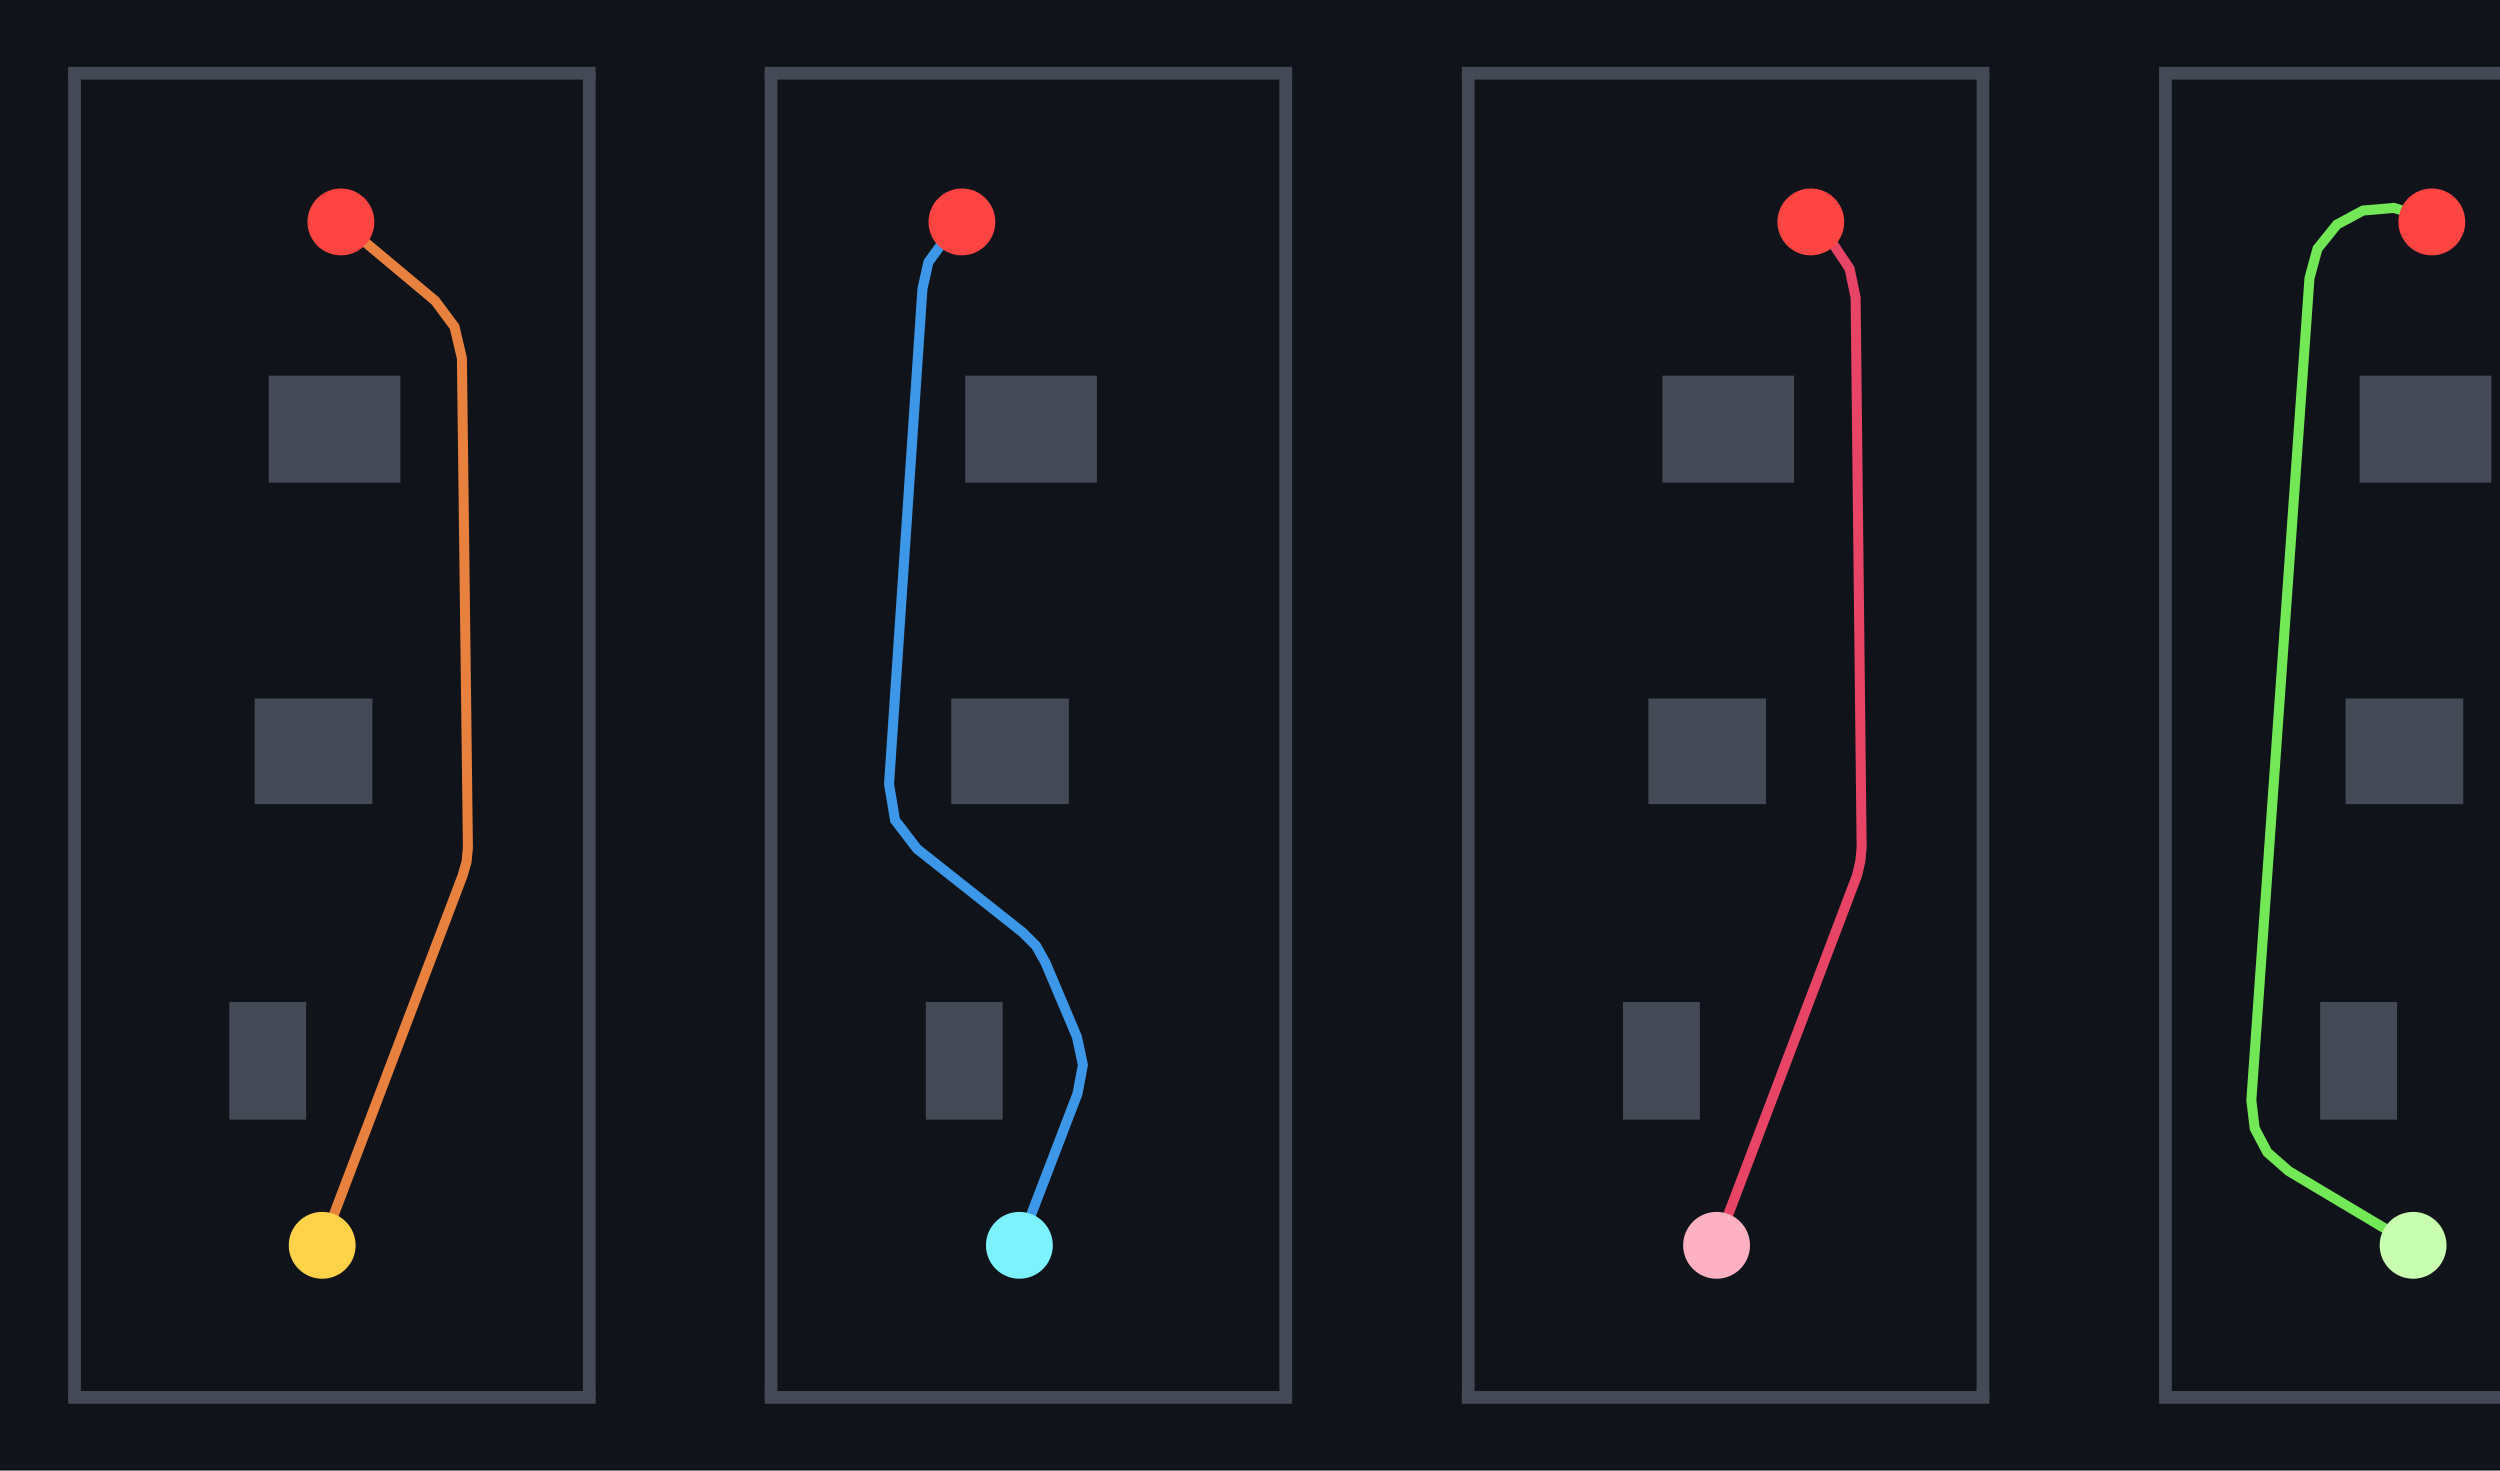
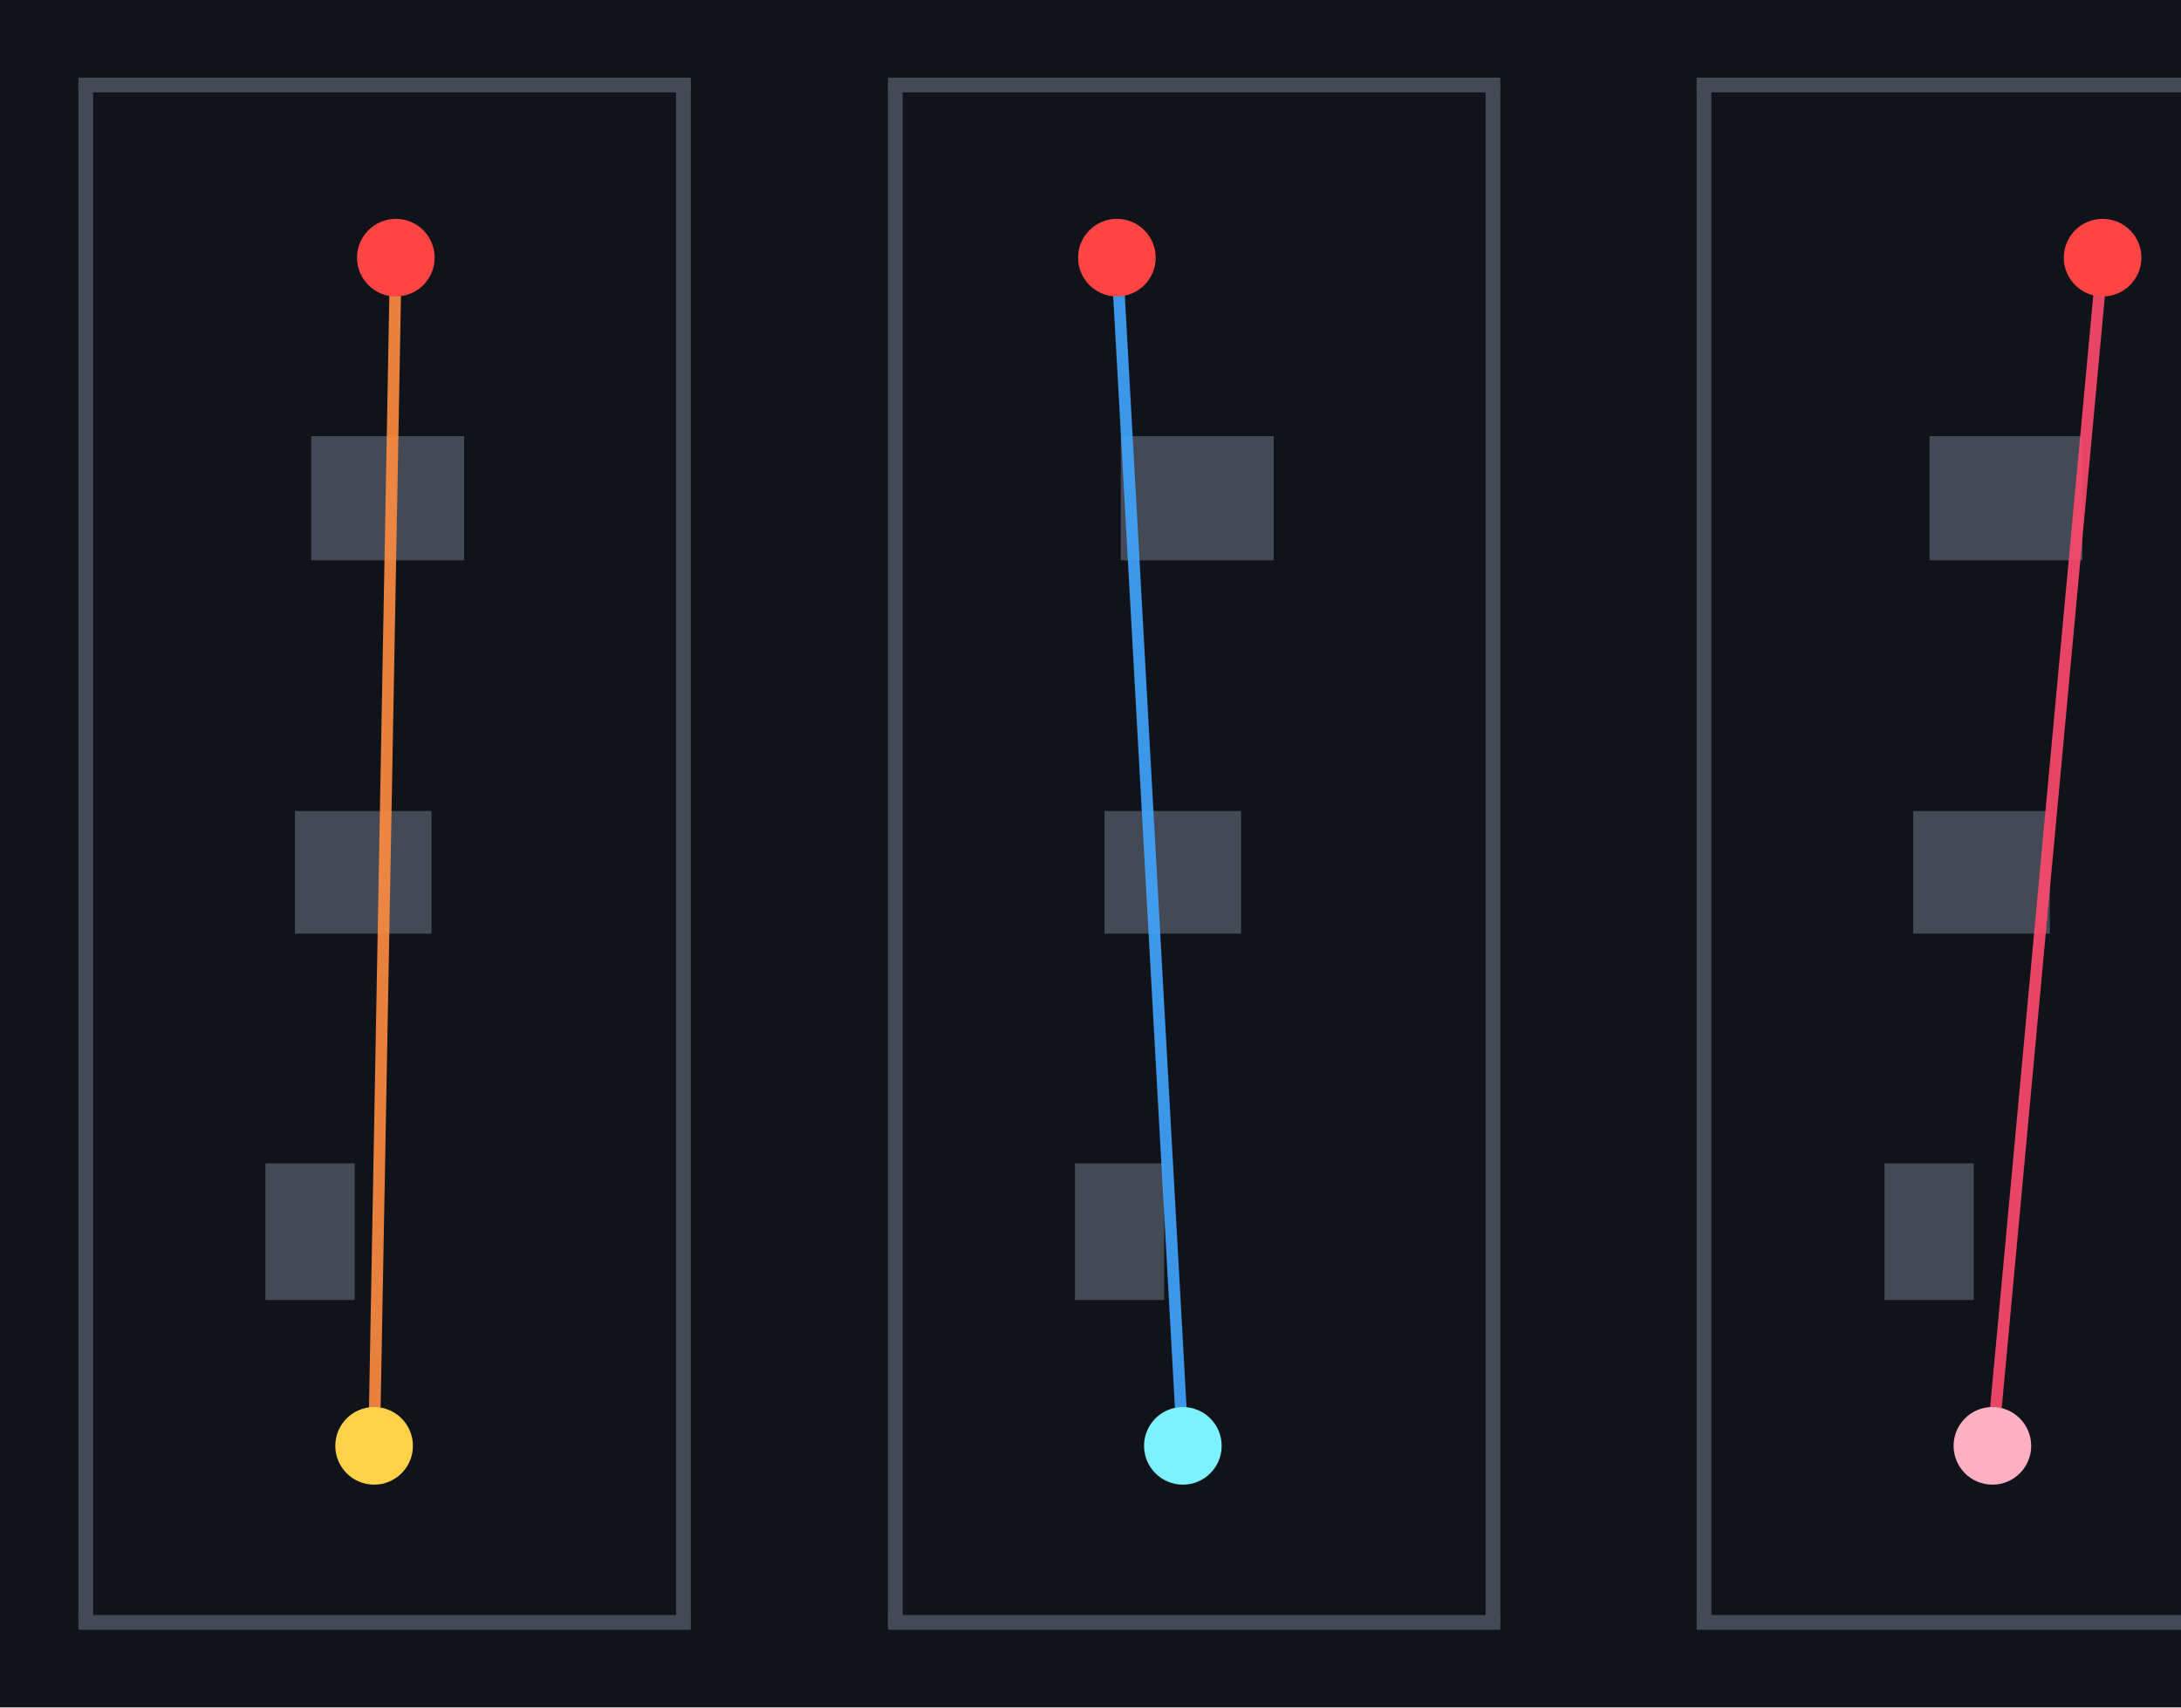
- <svg xmlns="http://www.w3.org/2000/svg" width="374" height="220" viewBox="0 0 374 220">
-   <rect x="0" y="0" width="374" height="220" fill="#10131a" />
-   <rect x="10.2" y="208.1" width="78.9" height="1.9" fill="#444a55" />
-   <rect x="10.2" y="10" width="78.9" height="1.9" fill="#444a55" />
-   <rect x="10.2" y="10.9" width="1.9" height="198.1" fill="#444a55" />
-   <rect x="87.2" y="10.9" width="1.9" height="198.1" fill="#444a55" />
-   <rect x="38.1" y="104.5" width="17.6" height="15.8" fill="#444a55" />
-   <rect x="40.2" y="56.2" width="19.7" height="16" fill="#444a55" />
-   <rect x="34.3" y="149.9" width="11.5" height="17.6" fill="#444a55" />
-   <polyline points="48.2,186.3 69.2,131 69.8,128.9 70,126.8 69.1,53.6 68,48.9 65.1,45 51,33.2" fill="none" stroke="#ff8c42" stroke-width="1.5" stroke-opacity="0.9" />
+ <svg xmlns="http://www.w3.org/2000/svg" width="281" height="220" viewBox="0 0 281 220">
+   <rect x="0" y="0" width="281" height="220" fill="#10131a" />
+   <rect x="10.1" y="208.1" width="78.9" height="1.9" fill="#444a55" />
+   <rect x="10.1" y="10" width="78.9" height="1.9" fill="#444a55" />
+   <rect x="10.1" y="10.9" width="1.9" height="198.1" fill="#444a55" />
+   <rect x="87.1" y="10.9" width="1.9" height="198.1" fill="#444a55" />
+   <rect x="38" y="104.5" width="17.6" height="15.8" fill="#444a55" />
+   <rect x="40.1" y="56.2" width="19.7" height="16" fill="#444a55" />
+   <rect x="34.2" y="149.9" width="11.5" height="17.6" fill="#444a55" />
+   <polyline points="48.2,186.3 51,33.2" fill="none" stroke="#ff8c42" stroke-width="1.5" stroke-opacity="0.9" />
  <circle cx="48.2" cy="186.3" r="5" fill="#ffd24a" />
  <circle cx="51" cy="33.2" r="5" fill="#ff4444" />
  <rect x="114.4" y="208.1" width="78.9" height="1.9" fill="#444a55" />
  <rect x="114.4" y="10" width="78.9" height="1.9" fill="#444a55" />
  <rect x="114.4" y="10.9" width="1.9" height="198.1" fill="#444a55" />
  <rect x="191.4" y="10.9" width="1.9" height="198.1" fill="#444a55" />
  <rect x="142.3" y="104.5" width="17.6" height="15.8" fill="#444a55" />
  <rect x="144.4" y="56.2" width="19.7" height="16" fill="#444a55" />
  <rect x="138.5" y="149.9" width="11.5" height="17.6" fill="#444a55" />
-   <polyline points="152.5,186.3 161.2,163.6 162,159.3 161.1,155.1 156.4,144 155,141.5 153,139.5 137.2,127 133.9,122.7 133,117.3 138,43.2 138.9,39.2 141.3,35.9 143.9,33.2" fill="none" stroke="#42a5ff" stroke-width="1.5" stroke-opacity="0.9" />
-   <circle cx="152.5" cy="186.3" r="5" fill="#7cf2ff" />
+   <polyline points="152.4,186.3 143.9,33.2" fill="none" stroke="#42a5ff" stroke-width="1.5" stroke-opacity="0.9" />
+   <circle cx="152.4" cy="186.3" r="5" fill="#7cf2ff" />
  <circle cx="143.9" cy="33.2" r="5" fill="#ff4444" />
-   <rect x="218.7" y="208.1" width="78.9" height="1.9" fill="#444a55" />
-   <rect x="218.7" y="10" width="78.9" height="1.9" fill="#444a55" />
-   <rect x="218.7" y="10.9" width="1.9" height="198.1" fill="#444a55" />
-   <rect x="295.7" y="10.9" width="1.9" height="198.1" fill="#444a55" />
-   <rect x="246.6" y="104.5" width="17.6" height="15.8" fill="#444a55" />
-   <rect x="248.7" y="56.2" width="19.7" height="16" fill="#444a55" />
+   <rect x="218.6" y="208.1" width="78.9" height="1.9" fill="#444a55" />
+   <rect x="218.6" y="10" width="78.9" height="1.9" fill="#444a55" />
+   <rect x="218.6" y="10.9" width="1.9" height="198.1" fill="#444a55" />
+   <rect x="295.6" y="10.9" width="1.9" height="198.1" fill="#444a55" />
+   <rect x="246.5" y="104.5" width="17.6" height="15.8" fill="#444a55" />
+   <rect x="248.6" y="56.2" width="19.7" height="16" fill="#444a55" />
  <rect x="242.8" y="149.9" width="11.5" height="17.6" fill="#444a55" />
-   <polyline points="256.8,186.3 277.8,131 278.3,128.9 278.5,126.8 277.6,44.5 276.7,40.2 274.3,36.6 270.9,33.2" fill="none" stroke="#ff4a6e" stroke-width="1.5" stroke-opacity="0.9" />
-   <circle cx="256.8" cy="186.3" r="5" fill="#ffb0c2" />
+   <polyline points="256.7,186.3 270.9,33.2" fill="none" stroke="#ff4a6e" stroke-width="1.5" stroke-opacity="0.9" />
+   <circle cx="256.7" cy="186.3" r="5" fill="#ffb0c2" />
  <circle cx="270.9" cy="33.2" r="5" fill="#ff4444" />
-   <rect x="323" y="208.1" width="78.9" height="1.9" fill="#444a55" />
-   <rect x="323" y="10" width="78.9" height="1.9" fill="#444a55" />
-   <rect x="323" y="10.9" width="1.9" height="198.1" fill="#444a55" />
-   <rect x="400" y="10.9" width="1.9" height="198.1" fill="#444a55" />
-   <rect x="350.9" y="104.5" width="17.6" height="15.8" fill="#444a55" />
-   <rect x="353" y="56.2" width="19.7" height="16" fill="#444a55" />
-   <rect x="347.1" y="149.9" width="11.5" height="17.6" fill="#444a55" />
-   <polyline points="361,186.3 342.4,175.2 339.2,172.4 337.3,168.8 336.8,164.6 345.5,41.6 346.7,37.2 349.6,33.6 353.5,31.5 358.1,31.1 362.4,32.4 363.8,33.2" fill="none" stroke="#7dff5c" stroke-width="1.5" stroke-opacity="0.9" />
-   <circle cx="361" cy="186.3" r="5" fill="#c9ffb0" />
-   <circle cx="363.8" cy="33.2" r="5" fill="#ff4444" />
</svg>
